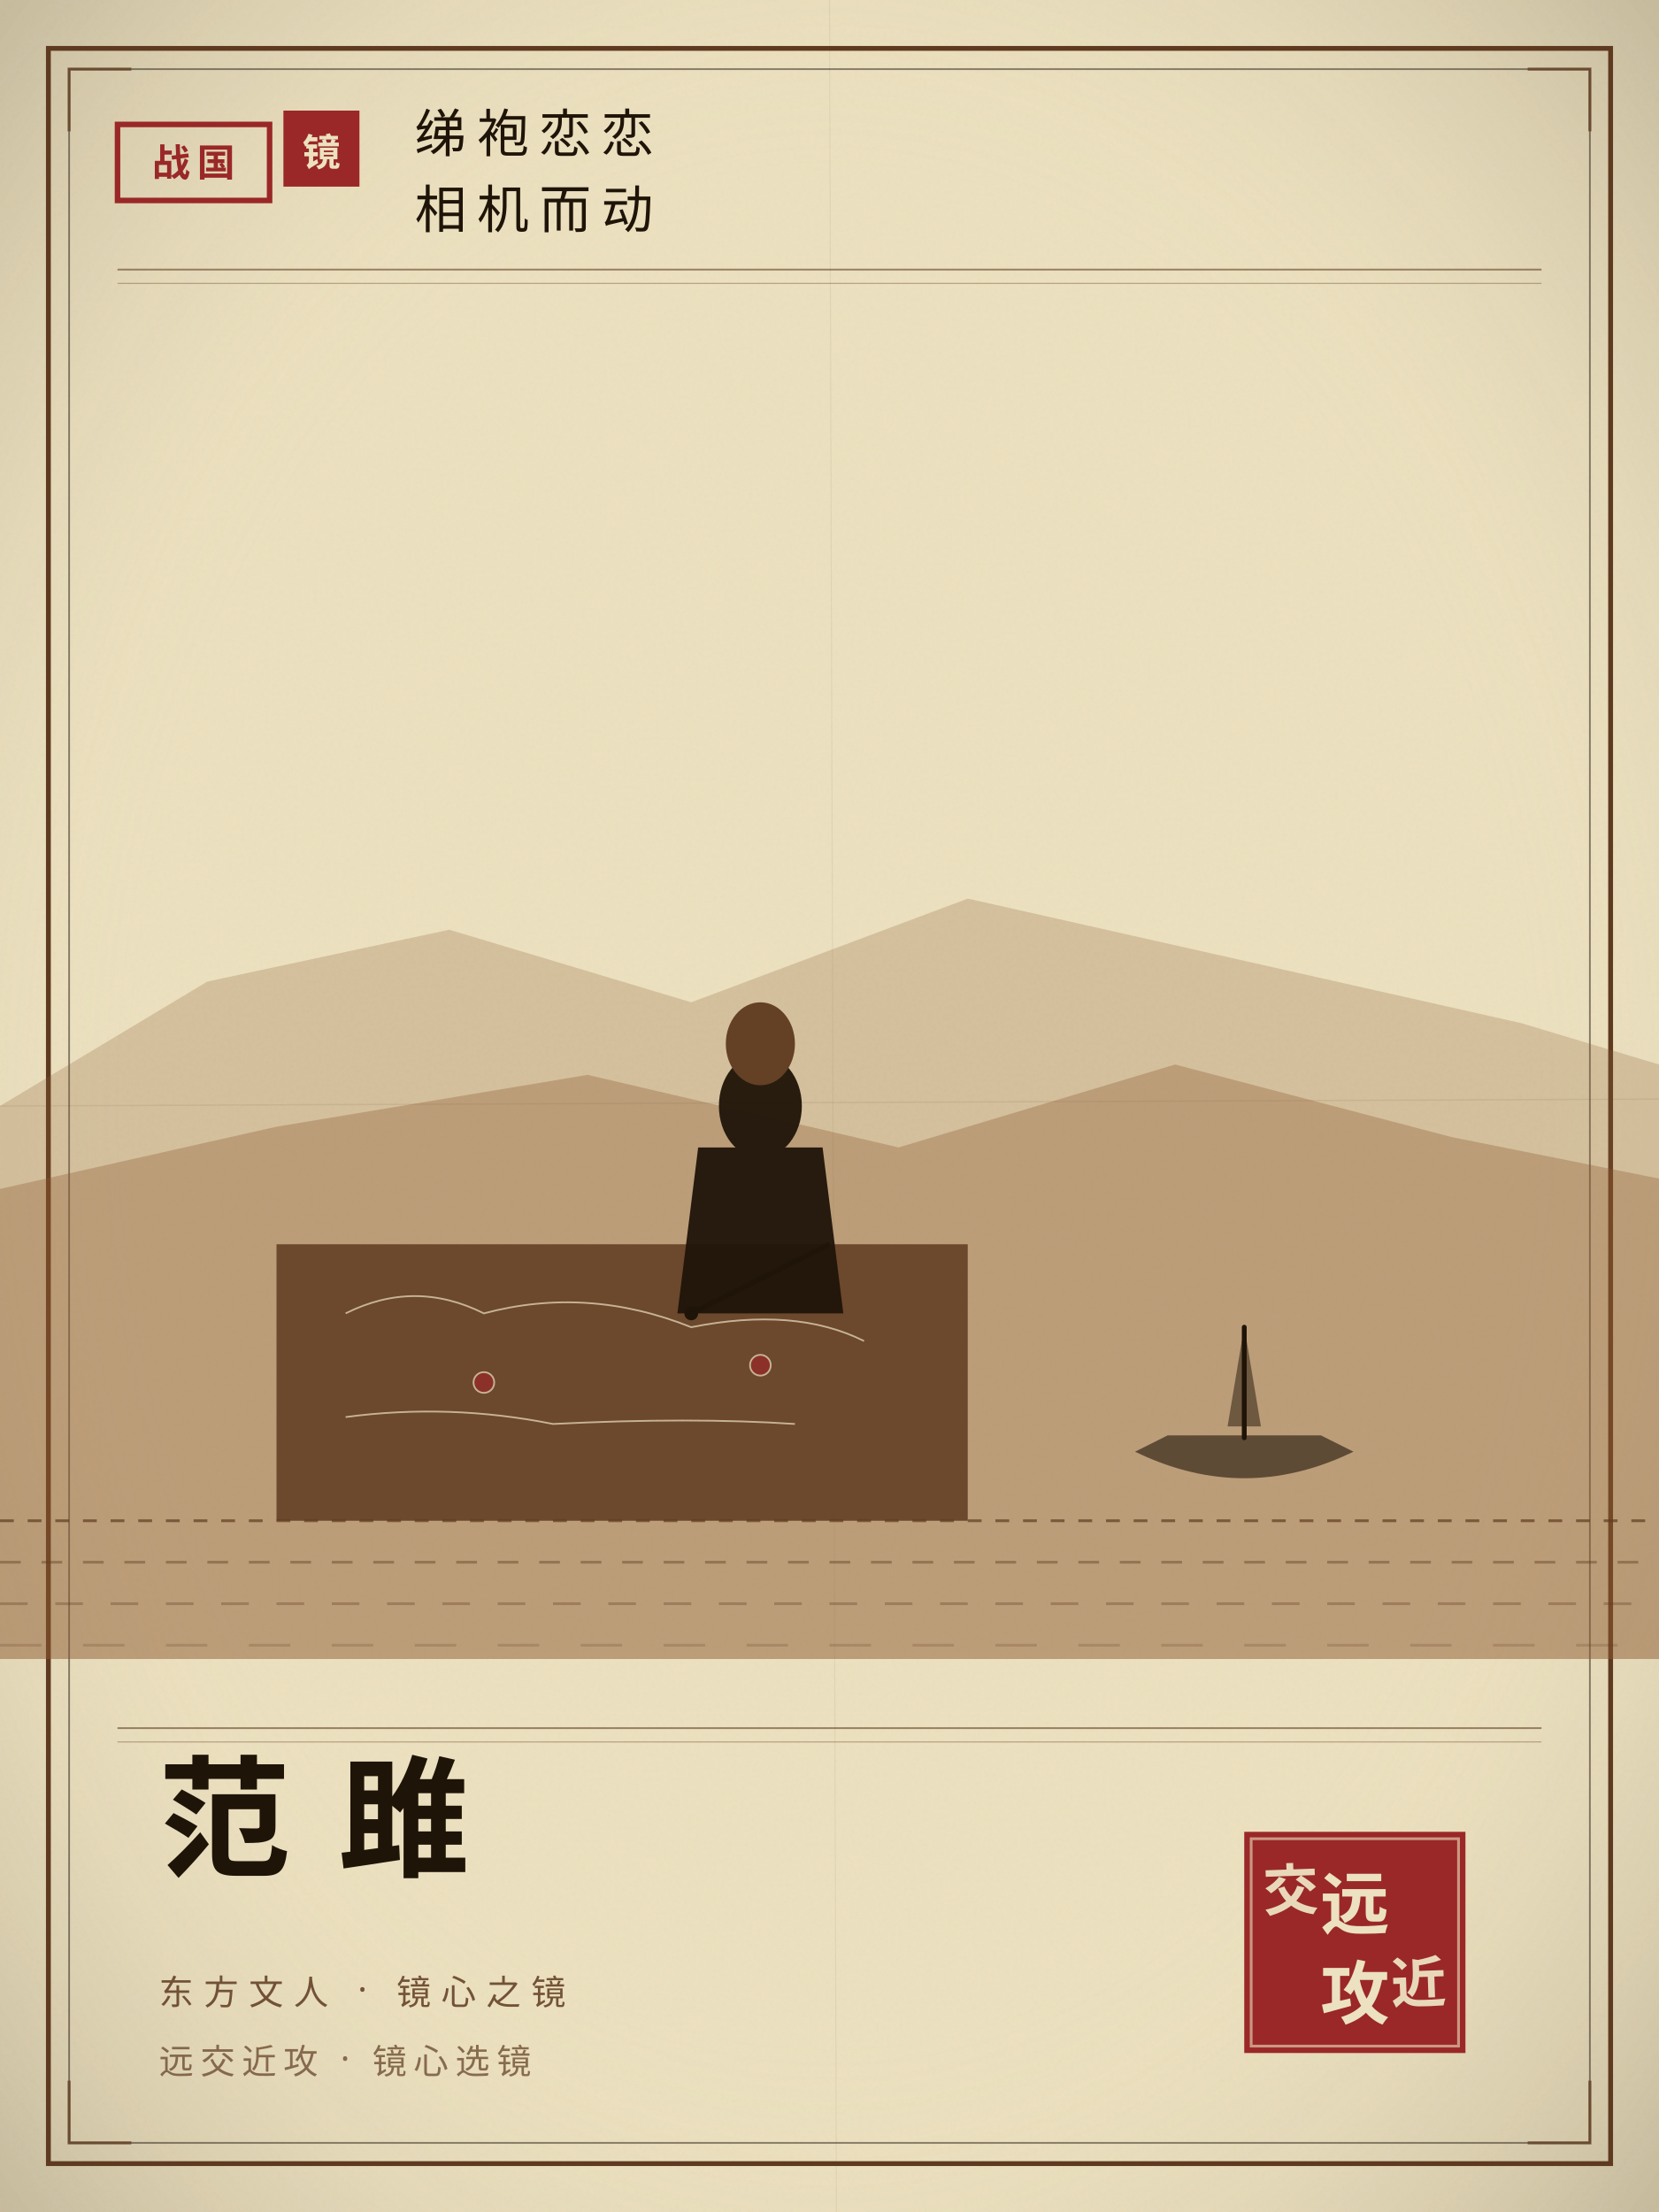
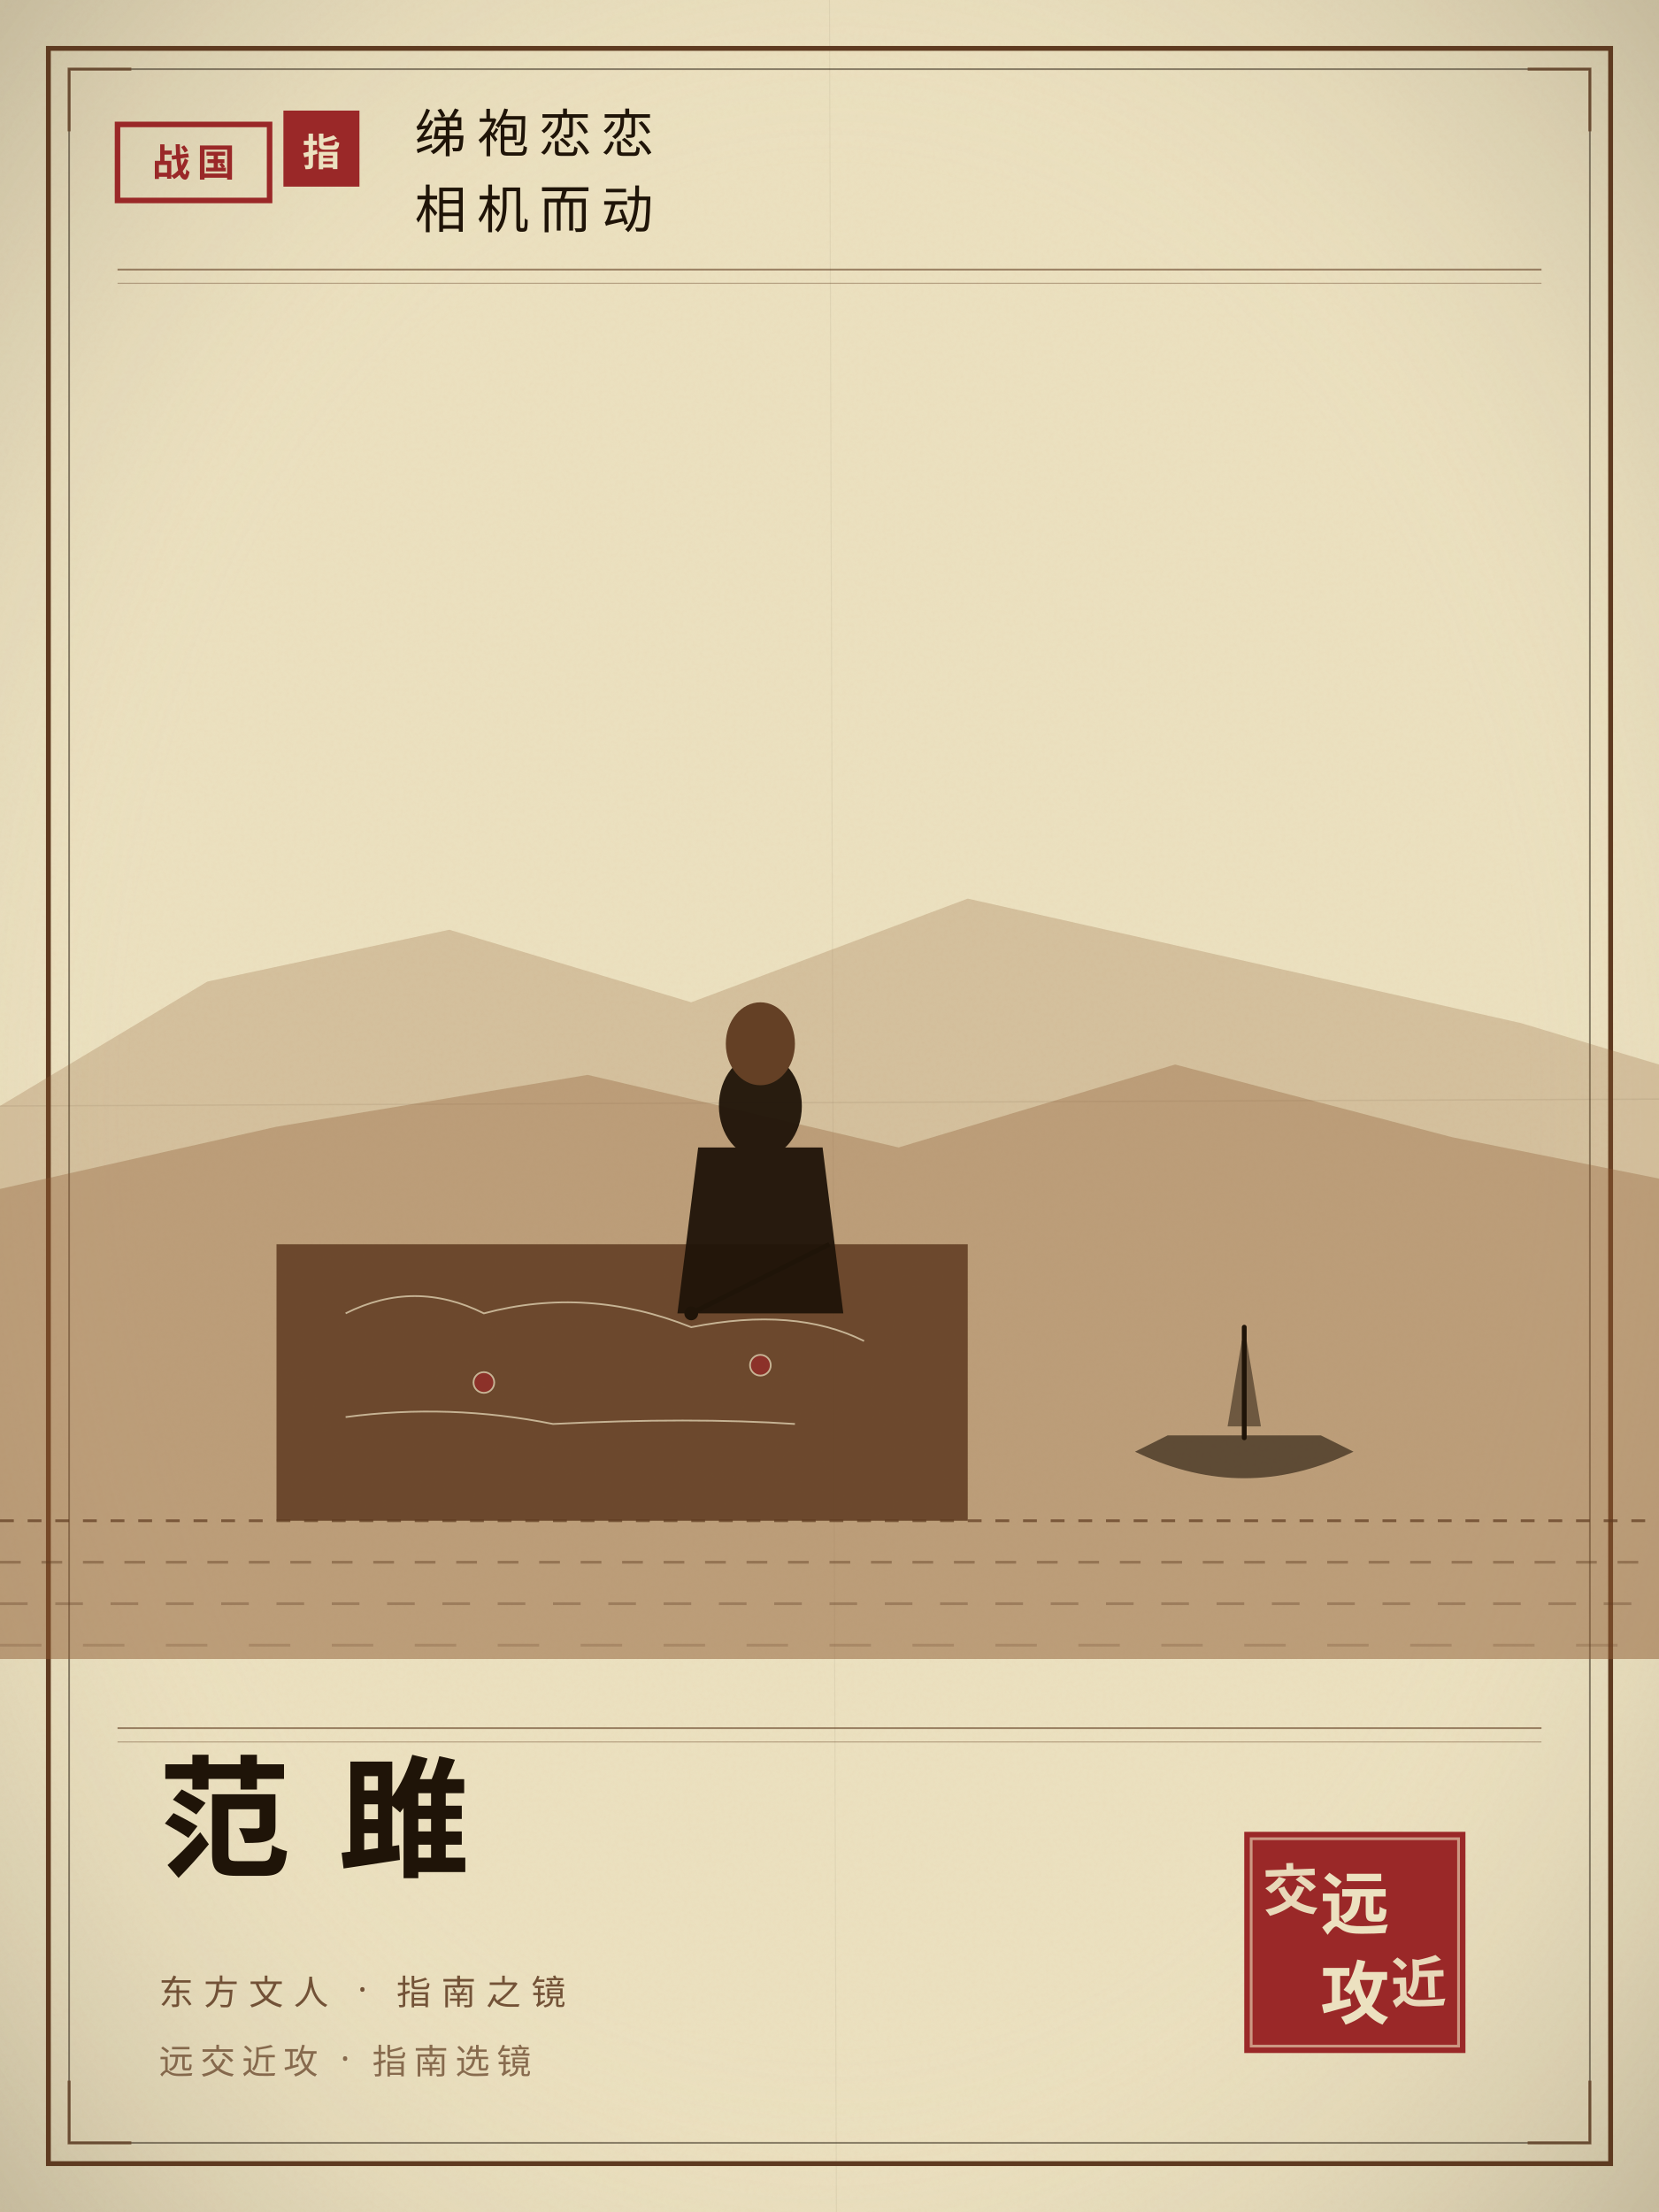
<svg xmlns="http://www.w3.org/2000/svg" viewBox="0 0 480 640" width="480" height="640" preserveAspectRatio="xMidYMid meet">
  <defs>
    <filter id="ink-60" x="-10%" y="-10%" width="120%" height="120%">
      <feTurbulence type="fractalNoise" baseFrequency="0.022" numOctaves="2" seed="60" result="noise" />
      <feDisplacementMap in="SourceGraphic" in2="noise" scale="2.4" />
    </filter>
    <filter id="ink-strong-60" x="-10%" y="-10%" width="120%" height="120%">
      <feTurbulence type="fractalNoise" baseFrequency="0.045" numOctaves="3" seed="67" result="noise" />
      <feDisplacementMap in="SourceGraphic" in2="noise" scale="3.6" />
    </filter>
    <filter id="wash-60" x="-20%" y="-20%" width="140%" height="140%">
      <feTurbulence type="fractalNoise" baseFrequency="0.018" numOctaves="2" seed="63" result="t" />
      <feDisplacementMap in="SourceGraphic" in2="t" scale="6" />
      <feGaussianBlur stdDeviation="0.6" />
    </filter>
    <filter id="haze-60">
      <feGaussianBlur stdDeviation="2.4" />
    </filter>
    <filter id="paper-60" x="0%" y="0%" width="100%" height="100%">
      <feTurbulence type="fractalNoise" baseFrequency="0.85" numOctaves="2" seed="71" result="grain" />
      <feColorMatrix in="grain" type="matrix" values="0 0 0 0 0.45                 0 0 0 0 0.35                 0 0 0 0 0.20                 0 0 0 0.10 0" />
    </filter>
  </defs>
  <rect x="0" y="0" width="480" height="640" fill="#ece1c0" />
  <rect x="0" y="0" width="480" height="640" fill="#ece1c0" filter="url(#paper-60)" opacity="0.55" />
  <radialGradient id="vignette-60" cx="50%" cy="50%" r="70%">
    <stop offset="60%" stop-color="#ece1c0" stop-opacity="0" />
    <stop offset="100%" stop-color="#1f1408" stop-opacity="0.18" />
  </radialGradient>
  <rect x="0" y="0" width="480" height="640" fill="url(#vignette-60)" />
  <path d="M 0 320 L 480 318" stroke="#1f1408" stroke-width="0.4" opacity="0.08" />
  <path d="M 240 0 L 242 640" stroke="#1f1408" stroke-width="0.3" opacity="0.06" />
  <rect x="14" y="14" width="452" height="612" fill="none" stroke="#5e3a20" stroke-width="1.4" />
  <rect x="20" y="20" width="440" height="600" fill="none" stroke="#1f1408" stroke-width="0.5" opacity="0.5" />
  <g stroke="#5e3a20" stroke-width="0.9" fill="none" opacity="0.7">
    <path d="M 20 38 L 20 20 L 38 20" />
    <path d="M 442 20 L 460 20 L 460 38" />
    <path d="M 460 602 L 460 620 L 442 620" />
    <path d="M 38 620 L 20 620 L 20 602" />
  </g>
  <g>
    <g transform="translate(34 36)">
      <rect x="0" y="0" width="44" height="22" fill="none" stroke="#9a2828" stroke-width="1.6" />
      <text x="22" y="15" text-anchor="middle" font-family="STKaiti, KaiTi, serif" font-size="11" fill="#9a2828" letter-spacing="2" font-weight="600">战国</text>
    </g>
    <g transform="translate(82 32)">
      <rect x="0" y="0" width="22" height="22" fill="#9a2828" />
-       <text x="11" y="16" text-anchor="middle" font-family="serif" font-size="11" fill="#ece1c0" font-weight="700">镜</text>
+       <text x="11" y="16" text-anchor="middle" font-family="serif" font-size="11" fill="#ece1c0" font-weight="700">指</text>
    </g>
    <g transform="translate(120 44)">
      <text font-family="STKaiti, KaiTi, serif" font-size="15" fill="#1f1408" letter-spacing="3" font-weight="500">
        <tspan x="0" dy="0">绨袍恋恋</tspan>
        <tspan x="0" dy="22">相机而动</tspan>
      </text>
    </g>
    <line x1="34" y1="78" x2="446" y2="78" stroke="#5e3a20" stroke-width="0.5" opacity="0.6" />
    <line x1="34" y1="82" x2="446" y2="82" stroke="#5e3a20" stroke-width="0.3" opacity="0.4" />
  </g>
  <g>
    <g filter="url(#haze-50)" opacity="0.7">
      <path d="M 0 320 L 60 284 L 130 269 L 200 290 L 280 260 L 360 278 L 440 296 L 480 308 L 480 480 L 0 480 Z" fill="#8a5a30" opacity="0.35" />
      <path d="M 0 344 L 80 326 L 170 311 L 260 332 L 340 308 L 420 329 L 480 341 L 480 480 L 0 480 Z" fill="#8a5a30" opacity="0.55" />
    </g>
    <g stroke="#5e3a20" stroke-width="0.8" fill="none" opacity="0.7">
      <path d="M 0 440 L 480 440" stroke-dasharray="4 4" />
      <path d="M 0 452 L 480 452" stroke-dasharray="6 6" opacity="0.6" />
      <path d="M 0 464 L 480 464" stroke-dasharray="8 8" opacity="0.45" />
      <path d="M 0 476 L 480 476" stroke-dasharray="12 12" opacity="0.3" />
    </g>
    <g stroke="#1f1408" stroke-width="1.4" fill="none" stroke-linecap="round">
      <path d="M 330 420 Q 360 434 390 420 L 382 416 L 338 416 Z" fill="#1f1408" opacity="0.6" />
      <line x1="360" y1="416" x2="360" y2="384" />
      <path d="M 360 388 L 364 412 L 356 412 Z" fill="#1f1408" opacity="0.5" />
    </g>
    <rect x="80" y="360" width="200" height="80" fill="#5e3a20" opacity="0.85" />
    <g stroke="#ece1c0" stroke-width="0.5" fill="none" opacity="0.7">
      <path d="M 100 380 q 20 -10 40 0 q 30 -8 60 4 q 30 -6 50 4" />
      <path d="M 100 410 q 30 -4 60 2 q 40 -2 70 0" />
      <circle cx="140" cy="400" r="3" fill="#9a2828" />
      <circle cx="220" cy="395" r="3" fill="#9a2828" />
    </g>
    <g transform="translate(220 320)" fill="#1f1408" opacity="0.95">
      <ellipse cx="0" cy="0" rx="12" ry="15" />
      <path d="M -18 12 L -24 60 L 24 60 L 18 12 Z" />
      <ellipse cx="0" cy="-18" rx="10" ry="12" fill="#5e3a20" />
    </g>
    <line x1="240" y1="360" x2="200" y2="380" stroke="#1f1408" stroke-width="1.4" />
    <circle cx="200" cy="380" r="2" fill="#1f1408" />
  </g>
  <g>
    <line x1="34" y1="500" x2="446" y2="500" stroke="#5e3a20" stroke-width="0.5" opacity="0.6" />
    <line x1="34" y1="504" x2="446" y2="504" stroke="#5e3a20" stroke-width="0.3" opacity="0.4" />
    <g transform="translate(46 540)">
      <text font-family="STKaiti, KaiTi, serif" font-size="38" fill="#1f1408" letter-spacing="14" font-weight="700">范雎</text>
-       <text x="0" y="40" font-family="STKaiti, KaiTi, serif" font-size="10" fill="#5e3a20" letter-spacing="3" opacity="0.85">东方文人 · 镜心之镜</text>
+       <text x="0" y="40" font-family="STKaiti, KaiTi, serif" font-size="10" fill="#5e3a20" letter-spacing="3" opacity="0.85">东方文人 · 指南之镜</text>
    </g>
    <g transform="translate(360 530)">
      <rect x="0" y="0" width="64" height="64" fill="#9a2828" filter="url(#ink-27)" />
      <rect x="2" y="2" width="60" height="60" fill="none" stroke="#ece1c0" stroke-width="0.8" opacity="0.6" />
      <text x="32" y="28" text-anchor="middle" font-family="serif" font-size="20" fill="#ece1c0" font-weight="900">远</text>
      <text x="32" y="54" text-anchor="middle" font-family="serif" font-size="20" fill="#ece1c0" font-weight="900">攻</text>
      <g transform="rotate(-2 32 32)" opacity="0.95">
        <text x="14" y="22" text-anchor="middle" font-family="serif" font-size="16" fill="#ece1c0" font-weight="900">交</text>
        <text x="50" y="50" text-anchor="middle" font-family="serif" font-size="16" fill="#ece1c0" font-weight="900">近</text>
      </g>
    </g>
  </g>
  <g transform="translate(46 600)">
-     <text font-family="STKaiti, KaiTi, serif" font-size="10" fill="#5e3a20" letter-spacing="2" opacity="0.7">远交近攻 · 镜心选镜</text>
+     <text font-family="STKaiti, KaiTi, serif" font-size="10" fill="#5e3a20" letter-spacing="2" opacity="0.7">远交近攻 · 指南选镜</text>
  </g>
</svg>
